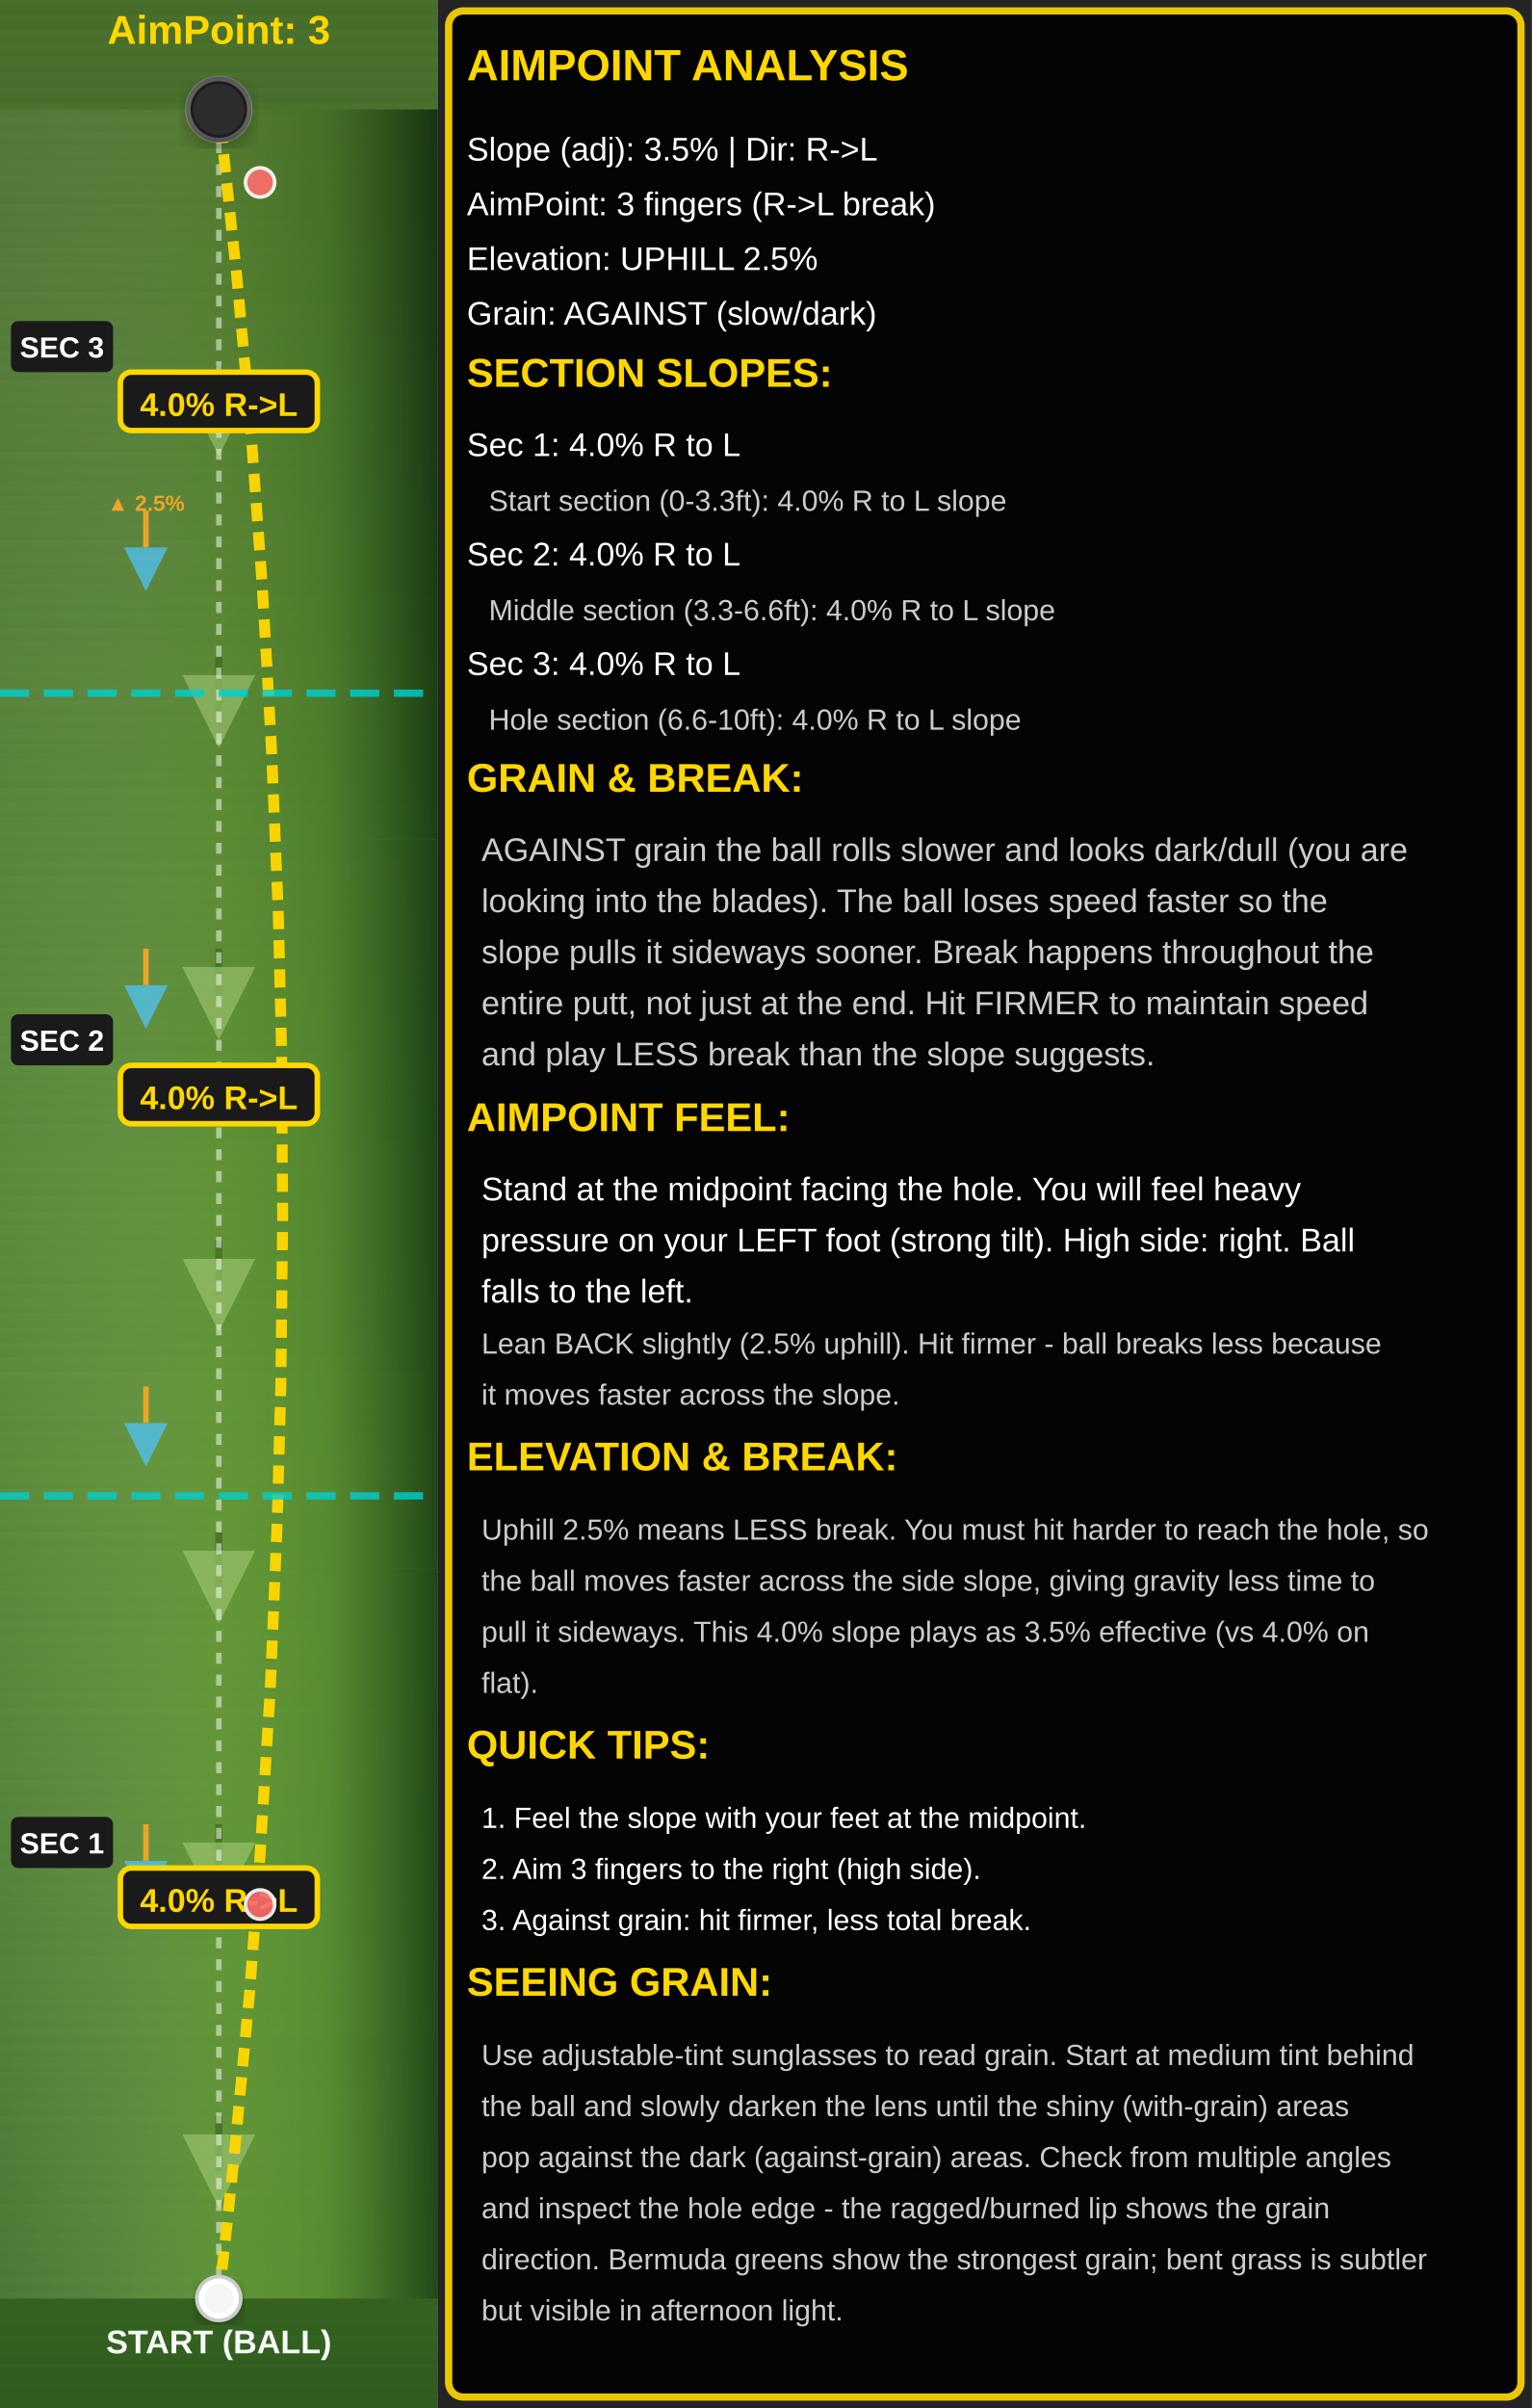
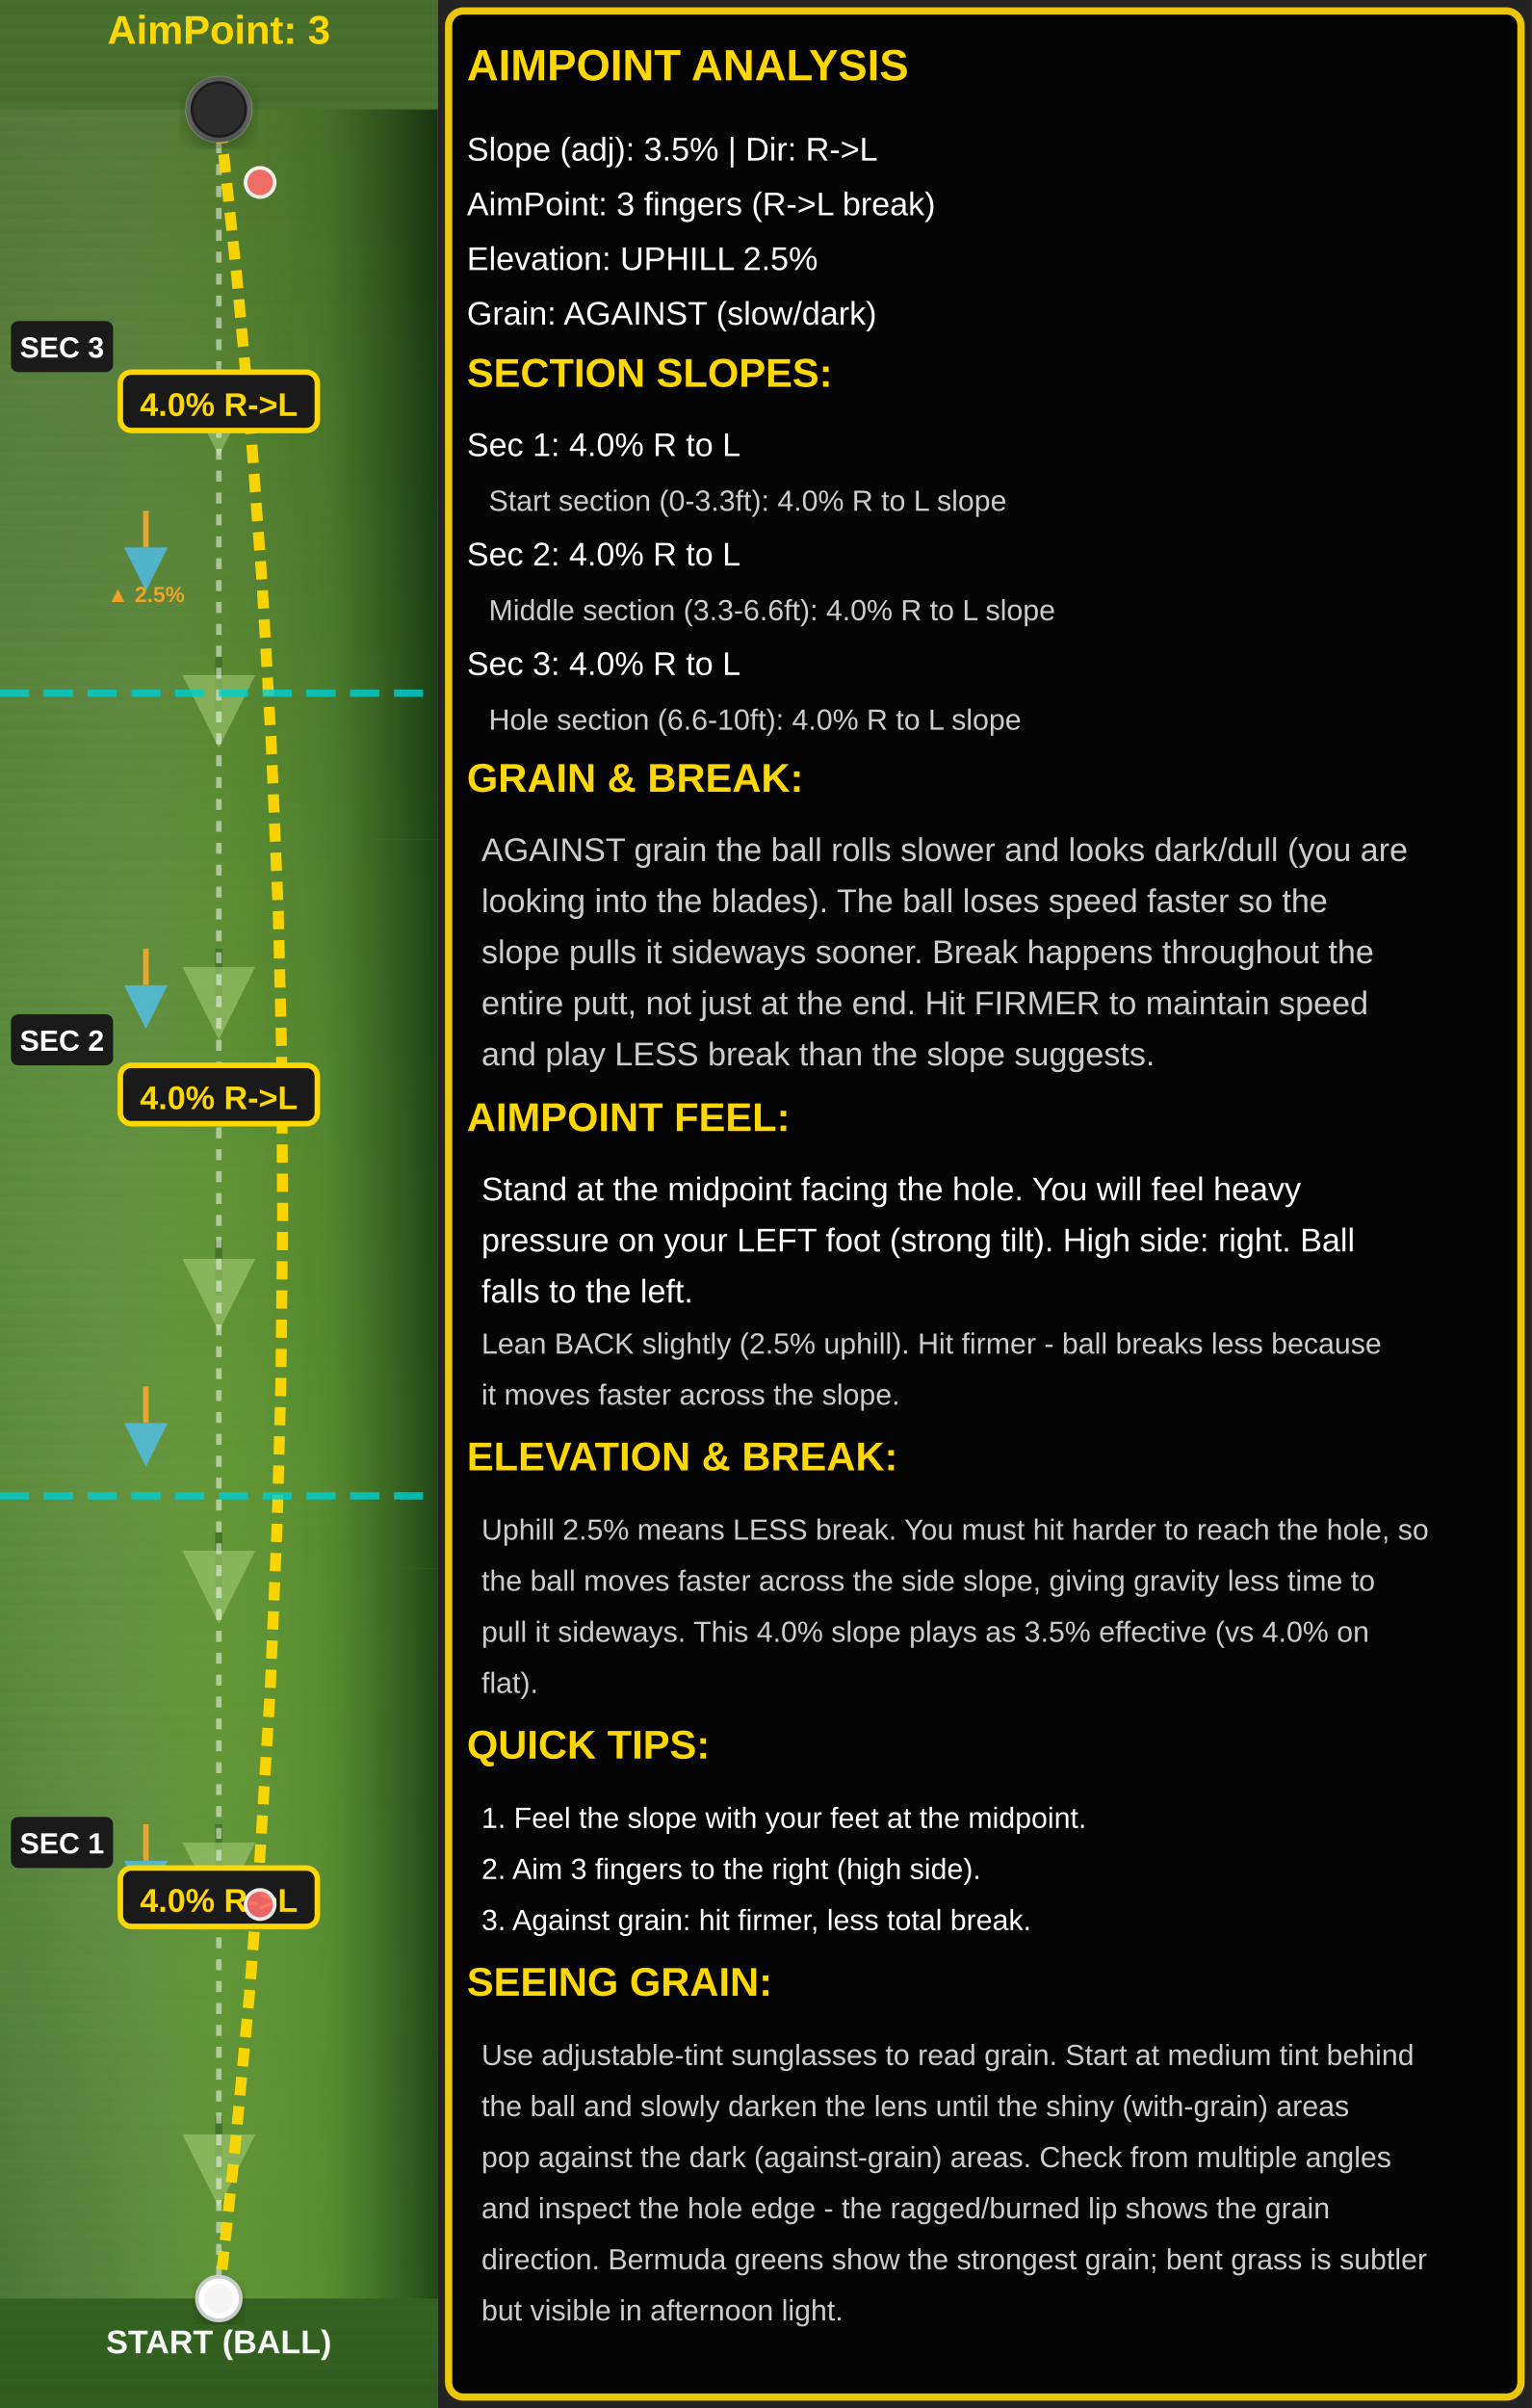
<svg xmlns="http://www.w3.org/2000/svg" width="420" height="660">
  <defs>
    <linearGradient id="baseGreen" x1="0%" y1="0%" x2="0%" y2="100%">
      <stop offset="0%" style="stop-color:#689F38;stop-opacity:1" />
      <stop offset="50%" style="stop-color:#558B2F;stop-opacity:1" />
      <stop offset="100%" style="stop-color:#4A7C27;stop-opacity:1" />
    </linearGradient>
    <linearGradient id="grainGradient" x1="0%" y1="0%" x2="0%" y2="100%">
      <stop offset="0%" style="stop-color:#0D1F0A;stop-opacity:0.7" />
      <stop offset="30%" style="stop-color:#1B3D14;stop-opacity:0.6" />
      <stop offset="60%" style="stop-color:#2E5A1F;stop-opacity:0.45" />
      <stop offset="100%" style="stop-color:#3E7B2F;stop-opacity:0.3" />
    </linearGradient>
    <linearGradient id="elevationGradient" x1="0%" y1="0%" x2="0%" y2="100%">
      <stop offset="0%" style="stop-color:#AED581;stop-opacity:0.28" />
      <stop offset="50%" style="stop-color:#689F38;stop-opacity:0.60" />
      <stop offset="100%" style="stop-color:#1B3D14;stop-opacity:0.92" />
    </linearGradient>
    <linearGradient id="breakGradientSec1" x1="0%" y1="0%" x2="100%" y2="0%">
      <stop offset="0%" style="stop-color:#C5E1A5;stop-opacity:0.2" />
      <stop offset="25%" style="stop-color:#AED581;stop-opacity:0.36" />
      <stop offset="50%" style="stop-color:#8BC34A;stop-opacity:0.6" />
      <stop offset="75%" style="stop-color:#689F38;stop-opacity:0.8" />
      <stop offset="100%" style="stop-color:#1B3D14;stop-opacity:1.0" />
    </linearGradient>
    <linearGradient id="breakGradientSec2" x1="0%" y1="0%" x2="100%" y2="0%">
      <stop offset="0%" style="stop-color:#C5E1A5;stop-opacity:0.2" />
      <stop offset="25%" style="stop-color:#AED581;stop-opacity:0.36" />
      <stop offset="50%" style="stop-color:#8BC34A;stop-opacity:0.6" />
      <stop offset="75%" style="stop-color:#689F38;stop-opacity:0.8" />
      <stop offset="100%" style="stop-color:#1B3D14;stop-opacity:1.0" />
    </linearGradient>
    <linearGradient id="breakGradientSec3" x1="0%" y1="0%" x2="100%" y2="0%">
      <stop offset="0%" style="stop-color:#C5E1A5;stop-opacity:0.2" />
      <stop offset="25%" style="stop-color:#AED581;stop-opacity:0.36" />
      <stop offset="50%" style="stop-color:#8BC34A;stop-opacity:0.6" />
      <stop offset="75%" style="stop-color:#689F38;stop-opacity:0.8" />
      <stop offset="100%" style="stop-color:#1B3D14;stop-opacity:1.0" />
    </linearGradient>
    <linearGradient id="holeGrainGradient" x1="50%" y1="0%" x2="50%" y2="100%">
      <stop offset="0%" style="stop-color:#999999;stop-opacity:0.6" />
      <stop offset="50%" style="stop-color:#CCCCCC;stop-opacity:0.5" />
      <stop offset="100%" style="stop-color:#FFFFFF;stop-opacity:0.3" />
    </linearGradient>
    <filter id="shadow">
      <feDropShadow dx="0" dy="2" stdDeviation="3" flood-opacity="0.3" />
    </filter>
    <marker id="arrowhead-grain" markerWidth="10" markerHeight="10" refX="5" refY="5" orient="auto">
      <polygon points="0,0 10,5 0,10" fill="#AED581" opacity="0.7" />
    </marker>
    <marker id="arrowhead-elev-up" markerWidth="8" markerHeight="8" refX="4" refY="8" orient="0">
      <polygon points="4,0 8,8 0,8" fill="#FFA726" opacity="0.85" />
    </marker>
    <marker id="arrowhead-elev-down" markerWidth="8" markerHeight="8" refX="4" refY="0" orient="0">
      <polygon points="0,0 8,0 4,8" fill="#4FC3F7" opacity="0.85" />
    </marker>
    <pattern id="grassTexture" x="0" y="0" width="4" height="4" patternUnits="userSpaceOnUse">
      <rect width="4" height="4" fill="url(#baseGreen)" opacity="0.95" />
      <line x1="0" y1="2" x2="4" y2="2" stroke="#5A9B3F" stroke-width="0.5" opacity="0.3" />
    </pattern>
  </defs>
  <rect width="120" height="660" fill="url(#baseGreen)" />
  <rect width="120" height="660" fill="url(#grassTexture)" opacity="0.3" />
  <rect width="120" height="660" fill="url(#elevationGradient)" opacity="0.7" />
  <rect x="0" y="430.0" width="120" height="200.0" fill="url(#breakGradientSec1)" opacity="1.0" />
  <rect x="0" y="230.0" width="120" height="200.0" fill="url(#breakGradientSec2)" opacity="1.0" />
  <rect x="0" y="30" width="120" height="200.0" fill="url(#breakGradientSec3)" opacity="1.0" />
  <rect width="120" height="660" fill="url(#grainGradient)" opacity="0.6" />
  <line x1="60.0" y1="100" x2="60.0" y2="115" stroke="#3A6B1F" stroke-width="2" opacity="0.7" marker-end="url(#arrowhead-grain)" />
  <line x1="60.0" y1="180" x2="60.0" y2="195" stroke="#3A6B1F" stroke-width="2" opacity="0.7" marker-end="url(#arrowhead-grain)" />
  <line x1="60.0" y1="260" x2="60.0" y2="275" stroke="#3A6B1F" stroke-width="2" opacity="0.7" marker-end="url(#arrowhead-grain)" />
  <line x1="60.0" y1="340" x2="60.0" y2="355" stroke="#3A6B1F" stroke-width="2" opacity="0.7" marker-end="url(#arrowhead-grain)" />
  <line x1="60.0" y1="420" x2="60.0" y2="435" stroke="#3A6B1F" stroke-width="2" opacity="0.7" marker-end="url(#arrowhead-grain)" />
  <line x1="60.0" y1="500" x2="60.0" y2="515" stroke="#3A6B1F" stroke-width="2" opacity="0.7" marker-end="url(#arrowhead-grain)" />
  <line x1="60.0" y1="580" x2="60.0" y2="595" stroke="#3A6B1F" stroke-width="2" opacity="0.7" marker-end="url(#arrowhead-grain)" />
  <line x1="40.0" y1="140" x2="40.0" y2="150" stroke="#FFA726" stroke-width="1.5" opacity="0.88" marker-end="url(#arrowhead-elev-down)" />
  <line x1="40.0" y1="260" x2="40.0" y2="270" stroke="#FFA726" stroke-width="1.5" opacity="0.88" marker-end="url(#arrowhead-elev-down)" />
  <line x1="40.0" y1="380" x2="40.0" y2="390" stroke="#FFA726" stroke-width="1.5" opacity="0.88" marker-end="url(#arrowhead-elev-down)" />
  <line x1="40.0" y1="500" x2="40.0" y2="510" stroke="#FFA726" stroke-width="1.5" opacity="0.88" marker-end="url(#arrowhead-elev-down)" />
-   <text x="40.0" y="140" font-family="Arial, sans-serif" font-size="6" fill="#FFA726" text-anchor="middle" font-weight="bold" opacity="0.9">▲ 2.5%</text>
+   <text x="40.0" y="165" font-family="Arial, sans-serif" font-size="6" fill="#FFA726" text-anchor="middle" font-weight="bold" opacity="0.9">▲ 2.5%</text>
  <line x1="60.0" y1="630" x2="60.0" y2="30.0" stroke="#FFFFFF" stroke-width="1.5" stroke-dasharray="3,3" opacity="0.5" />
  <path d="M 60.0 630.0 C 61.4 617.5, 62.8 604.6, 64.1 592.0 C 65.5 577.0, 67.0 561.5, 68.4 546.5 C 69.4 533.9, 70.3 521.0, 71.3 508.5 C 72.2 493.4, 73.2 477.9, 74.1 462.9 C 74.7 447.9, 75.4 432.4, 76.0 417.3 C 76.3 404.8, 76.7 391.9, 77.0 379.4 C 77.2 364.3, 77.3 348.8, 77.5 333.8 C 77.4 318.8, 77.3 303.3, 77.2 288.2 C 76.9 275.7, 76.6 262.8, 76.3 250.3 C 75.7 235.2, 75.0 219.7, 74.4 204.7 C 73.6 189.6, 72.7 174.2, 71.8 159.1 C 70.9 146.6, 69.9 133.7, 69.0 121.1 C 67.7 106.1, 66.3 90.6, 64.9 75.6 C 63.3 60.5, 61.6 45.0, 60.0 30.0" stroke="#FFD700" stroke-width="3" fill="none" stroke-dasharray="5,3" opacity="0.95" />
  <line x1="0" y1="410.0" x2="120" y2="410.0" stroke="#00CED1" stroke-width="2" opacity="0.8" stroke-dasharray="8,4" />
  <line x1="0" y1="190.0" x2="120" y2="190.0" stroke="#00CED1" stroke-width="2" opacity="0.8" stroke-dasharray="8,4" />
  <rect x="3" y="498.0" width="28" height="14" fill="#1A1A1A" rx="2" />
  <text x="17" y="508.0" font-family="Arial, sans-serif" font-size="8" fill="#FFFFFF" text-anchor="middle" font-weight="bold">SEC 1</text>
  <rect x="33.0" y="512.0" width="54" height="16" fill="#1A1A1A" rx="3" stroke="#FFD700" stroke-width="1.5" />
  <text x="60.0" y="524.0" font-family="Arial, sans-serif" font-size="9" fill="#FFD700" text-anchor="middle" font-weight="bold">4.0% R-&gt;L</text>
  <rect x="3" y="278.0" width="28" height="14" fill="#1A1A1A" rx="2" />
  <text x="17" y="288.0" font-family="Arial, sans-serif" font-size="8" fill="#FFFFFF" text-anchor="middle" font-weight="bold">SEC 2</text>
  <rect x="33.0" y="292.0" width="54" height="16" fill="#1A1A1A" rx="3" stroke="#FFD700" stroke-width="1.5" />
  <text x="60.0" y="304.0" font-family="Arial, sans-serif" font-size="9" fill="#FFD700" text-anchor="middle" font-weight="bold">4.0% R-&gt;L</text>
  <rect x="3" y="88.0" width="28" height="14" fill="#1A1A1A" rx="2" />
  <text x="17" y="98.0" font-family="Arial, sans-serif" font-size="8" fill="#FFFFFF" text-anchor="middle" font-weight="bold">SEC 3</text>
  <rect x="33.0" y="102.0" width="54" height="16" fill="#1A1A1A" rx="3" stroke="#FFD700" stroke-width="1.5" />
  <text x="60.0" y="114.0" font-family="Arial, sans-serif" font-size="9" fill="#FFD700" text-anchor="middle" font-weight="bold">4.0% R-&gt;L</text>
  <circle cx="71.306" cy="522" r="4" fill="#FF6B6B" opacity="0.9" stroke="#FFFFFF" stroke-width="1" />
  <circle cx="71.306" cy="50" r="4" fill="#FF6B6B" opacity="0.9" stroke="#FFFFFF" stroke-width="1" />
  <text x="60.0" y="12" font-family="Arial, sans-serif" font-size="11" fill="#FFD700" text-anchor="middle" font-weight="bold">AimPoint: 3</text>
  <circle cx="60.0" cy="30.0" r="9" fill="#1A1A1A" filter="url(#shadow)" />
  <circle cx="60.0" cy="30.0" r="7" fill="#2C2C2C" />
  <circle cx="60.0" cy="30.0" r="8.5" fill="none" stroke="url(#holeGrainGradient)" stroke-width="1.5" opacity="0.8" />
  <circle cx="60.0" cy="630" r="6" fill="#FFFFFF" stroke="#CCCCCC" stroke-width="1" filter="url(#shadow)" />
  <circle cx="60.0" cy="630" r="4" fill="#F5F5F5" />
  <text x="60.0" y="645" font-family="Arial, sans-serif" font-size="9" fill="#FFFFFF" text-anchor="middle" font-weight="bold" opacity="0.95">START (BALL)</text>
  <rect x="120" y="0" width="300" height="660" fill="#1A1A1A" opacity="0.95" />
  <rect x="123" y="3" width="294" height="654" fill="#000000" opacity="0.9" rx="4" stroke="#FFD700" stroke-width="2" />
  <text x="128" y="22" font-family="Arial, sans-serif" font-size="12" fill="#FFD700" font-weight="bold">AIMPOINT ANALYSIS</text>
  <text x="128" y="44" font-family="Arial, sans-serif" font-size="9" fill="#FFFFFF">Slope (adj): 3.5%  |  Dir: R-&gt;L</text>
  <text x="128" y="59" font-family="Arial, sans-serif" font-size="9" fill="#FFFFFF">AimPoint: 3 fingers (R-&gt;L break)</text>
  <text x="128" y="74" font-family="Arial, sans-serif" font-size="9" fill="#FFFFFF">Elevation: UPHILL 2.5%</text>
  <text x="128" y="89" font-family="Arial, sans-serif" font-size="9" fill="#FFFFFF">Grain: AGAINST (slow/dark)</text>
  <text x="128" y="106" font-family="Arial, sans-serif" font-size="11" fill="#FFD700" font-weight="bold">SECTION SLOPES:</text>
  <text x="128" y="125" font-family="Arial, sans-serif" font-size="9" fill="#FFFFFF">Sec 1: 4.0% R to L</text>
  <text x="134" y="140" font-family="Arial, sans-serif" font-size="8" fill="#CCCCCC">Start section (0-3.3ft): 4.0% R to L slope</text>
  <text x="128" y="155" font-family="Arial, sans-serif" font-size="9" fill="#FFFFFF">Sec 2: 4.0% R to L</text>
  <text x="134" y="170" font-family="Arial, sans-serif" font-size="8" fill="#CCCCCC">Middle section (3.3-6.6ft): 4.0% R to L slope</text>
  <text x="128" y="185" font-family="Arial, sans-serif" font-size="9" fill="#FFFFFF">Sec 3: 4.0% R to L</text>
  <text x="134" y="200" font-family="Arial, sans-serif" font-size="8" fill="#CCCCCC">Hole section (6.6-10ft): 4.0% R to L slope</text>
  <text x="128" y="217" font-family="Arial, sans-serif" font-size="11" fill="#FFD700" font-weight="bold">GRAIN &amp; BREAK:</text>
  <text x="132" y="236" font-family="Arial, sans-serif" font-size="9" fill="#CCCCCC">AGAINST grain the ball rolls slower and looks dark/dull (you are</text>
  <text x="132" y="250" font-family="Arial, sans-serif" font-size="9" fill="#CCCCCC">looking into the blades). The ball loses speed faster so the</text>
  <text x="132" y="264" font-family="Arial, sans-serif" font-size="9" fill="#CCCCCC">slope pulls it sideways sooner. Break happens throughout the</text>
  <text x="132" y="278" font-family="Arial, sans-serif" font-size="9" fill="#CCCCCC">entire putt, not just at the end. Hit FIRMER to maintain speed</text>
  <text x="132" y="292" font-family="Arial, sans-serif" font-size="9" fill="#CCCCCC">and play LESS break than the slope suggests.</text>
  <text x="128" y="310" font-family="Arial, sans-serif" font-size="11" fill="#FFD700" font-weight="bold">AIMPOINT FEEL:</text>
  <text x="132" y="329" font-family="Arial, sans-serif" font-size="9" fill="#FFFFFF">Stand at the midpoint facing the hole. You will feel heavy</text>
  <text x="132" y="343" font-family="Arial, sans-serif" font-size="9" fill="#FFFFFF">pressure on your LEFT foot (strong tilt). High side: right. Ball</text>
  <text x="132" y="357" font-family="Arial, sans-serif" font-size="9" fill="#FFFFFF">falls to the left.</text>
  <text x="132" y="371" font-family="Arial, sans-serif" font-size="8" fill="#CCCCCC">Lean BACK slightly (2.5% uphill). Hit firmer - ball breaks less because</text>
  <text x="132" y="385" font-family="Arial, sans-serif" font-size="8" fill="#CCCCCC">it moves faster across the slope.</text>
  <text x="128" y="403" font-family="Arial, sans-serif" font-size="11" fill="#FFD700" font-weight="bold">ELEVATION &amp; BREAK:</text>
  <text x="132" y="422" font-family="Arial, sans-serif" font-size="8" fill="#CCCCCC">Uphill 2.5% means LESS break. You must hit harder to reach the hole, so</text>
  <text x="132" y="436" font-family="Arial, sans-serif" font-size="8" fill="#CCCCCC">the ball moves faster across the side slope, giving gravity less time to</text>
  <text x="132" y="450" font-family="Arial, sans-serif" font-size="8" fill="#CCCCCC">pull it sideways. This 4.0% slope plays as 3.5% effective (vs 4.0% on</text>
  <text x="132" y="464" font-family="Arial, sans-serif" font-size="8" fill="#CCCCCC">flat).</text>
  <text x="128" y="482" font-family="Arial, sans-serif" font-size="11" fill="#FFD700" font-weight="bold">QUICK TIPS:</text>
  <text x="132" y="501" font-family="Arial, sans-serif" font-size="8" fill="#FFFFFF">1. Feel the slope with your feet at the midpoint.</text>
  <text x="132" y="515" font-family="Arial, sans-serif" font-size="8" fill="#FFFFFF">2. Aim 3 fingers to the right (high side).</text>
  <text x="132" y="529" font-family="Arial, sans-serif" font-size="8" fill="#FFFFFF">3. Against grain: hit firmer, less total break.</text>
  <text x="128" y="547" font-family="Arial, sans-serif" font-size="11" fill="#FFD700" font-weight="bold">SEEING GRAIN:</text>
  <text x="132" y="566" font-family="Arial, sans-serif" font-size="8" fill="#CCCCCC">Use adjustable-tint sunglasses to read grain. Start at medium tint behind</text>
  <text x="132" y="580" font-family="Arial, sans-serif" font-size="8" fill="#CCCCCC">the ball and slowly darken the lens until the shiny (with-grain) areas</text>
  <text x="132" y="594" font-family="Arial, sans-serif" font-size="8" fill="#CCCCCC">pop against the dark (against-grain) areas. Check from multiple angles</text>
  <text x="132" y="608" font-family="Arial, sans-serif" font-size="8" fill="#CCCCCC">and inspect the hole edge - the ragged/burned lip shows the grain</text>
  <text x="132" y="622" font-family="Arial, sans-serif" font-size="8" fill="#CCCCCC">direction. Bermuda greens show the strongest grain; bent grass is subtler</text>
  <text x="132" y="636" font-family="Arial, sans-serif" font-size="8" fill="#CCCCCC">but visible in afternoon light.</text>
</svg>
